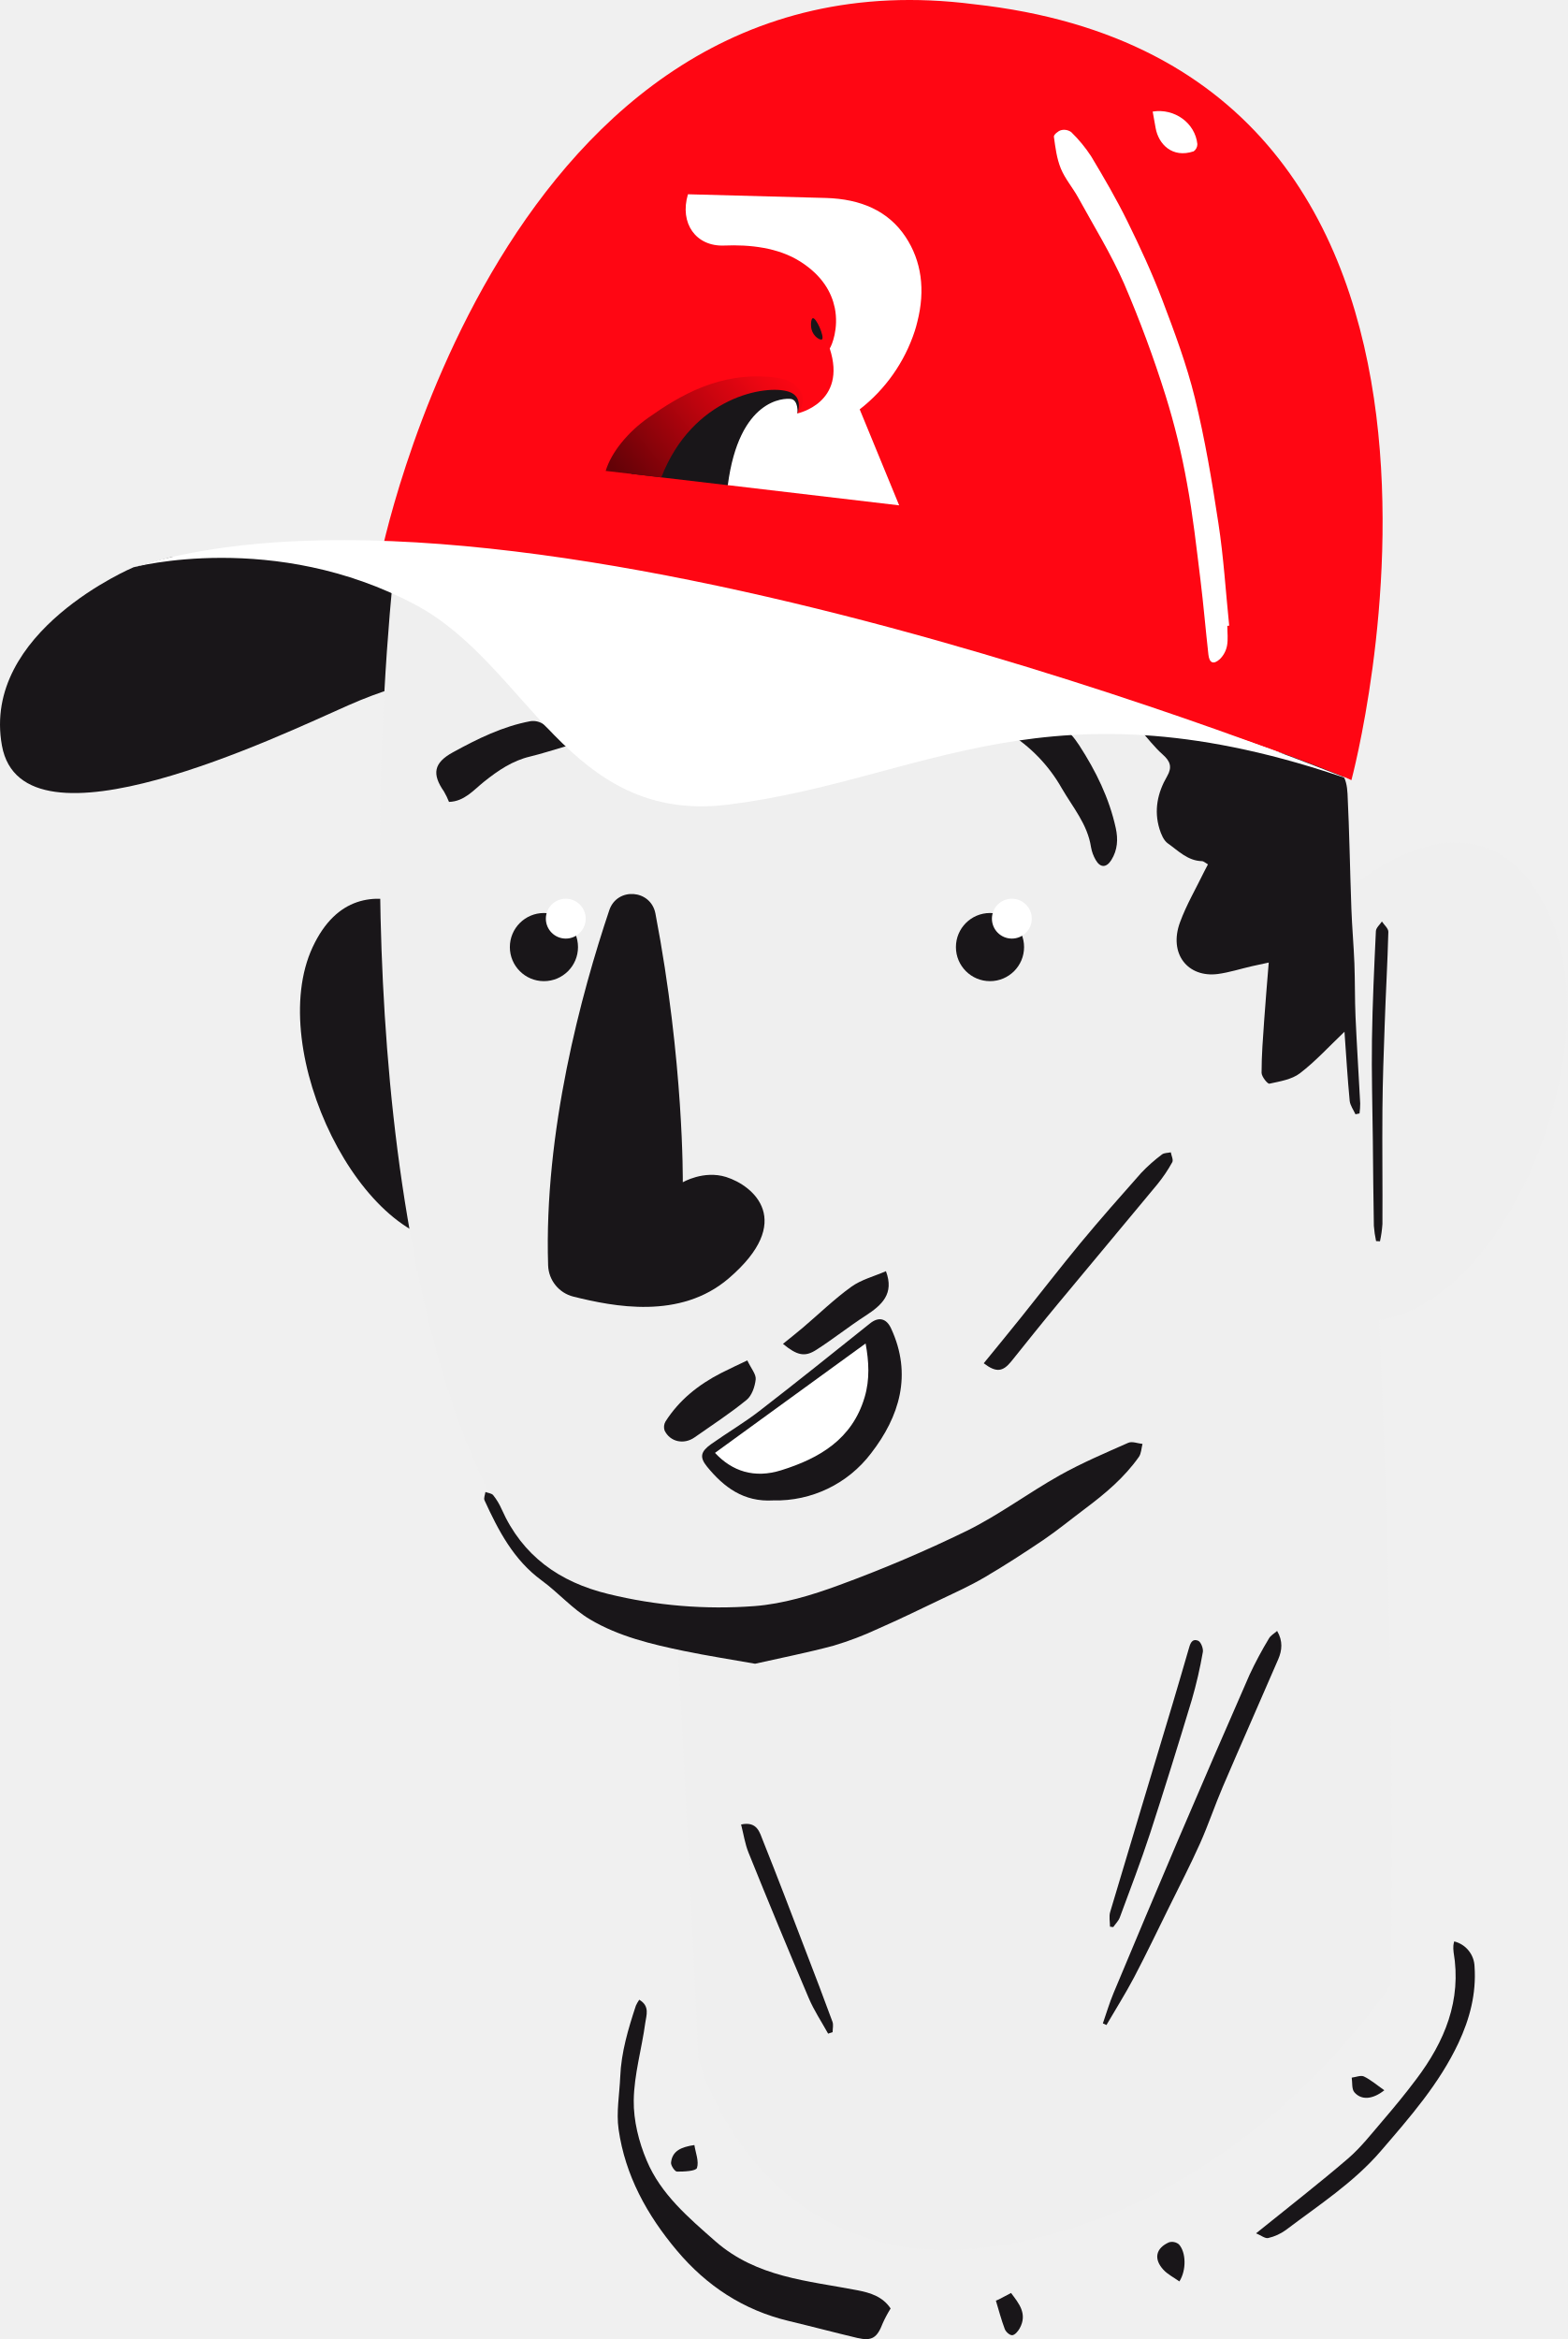
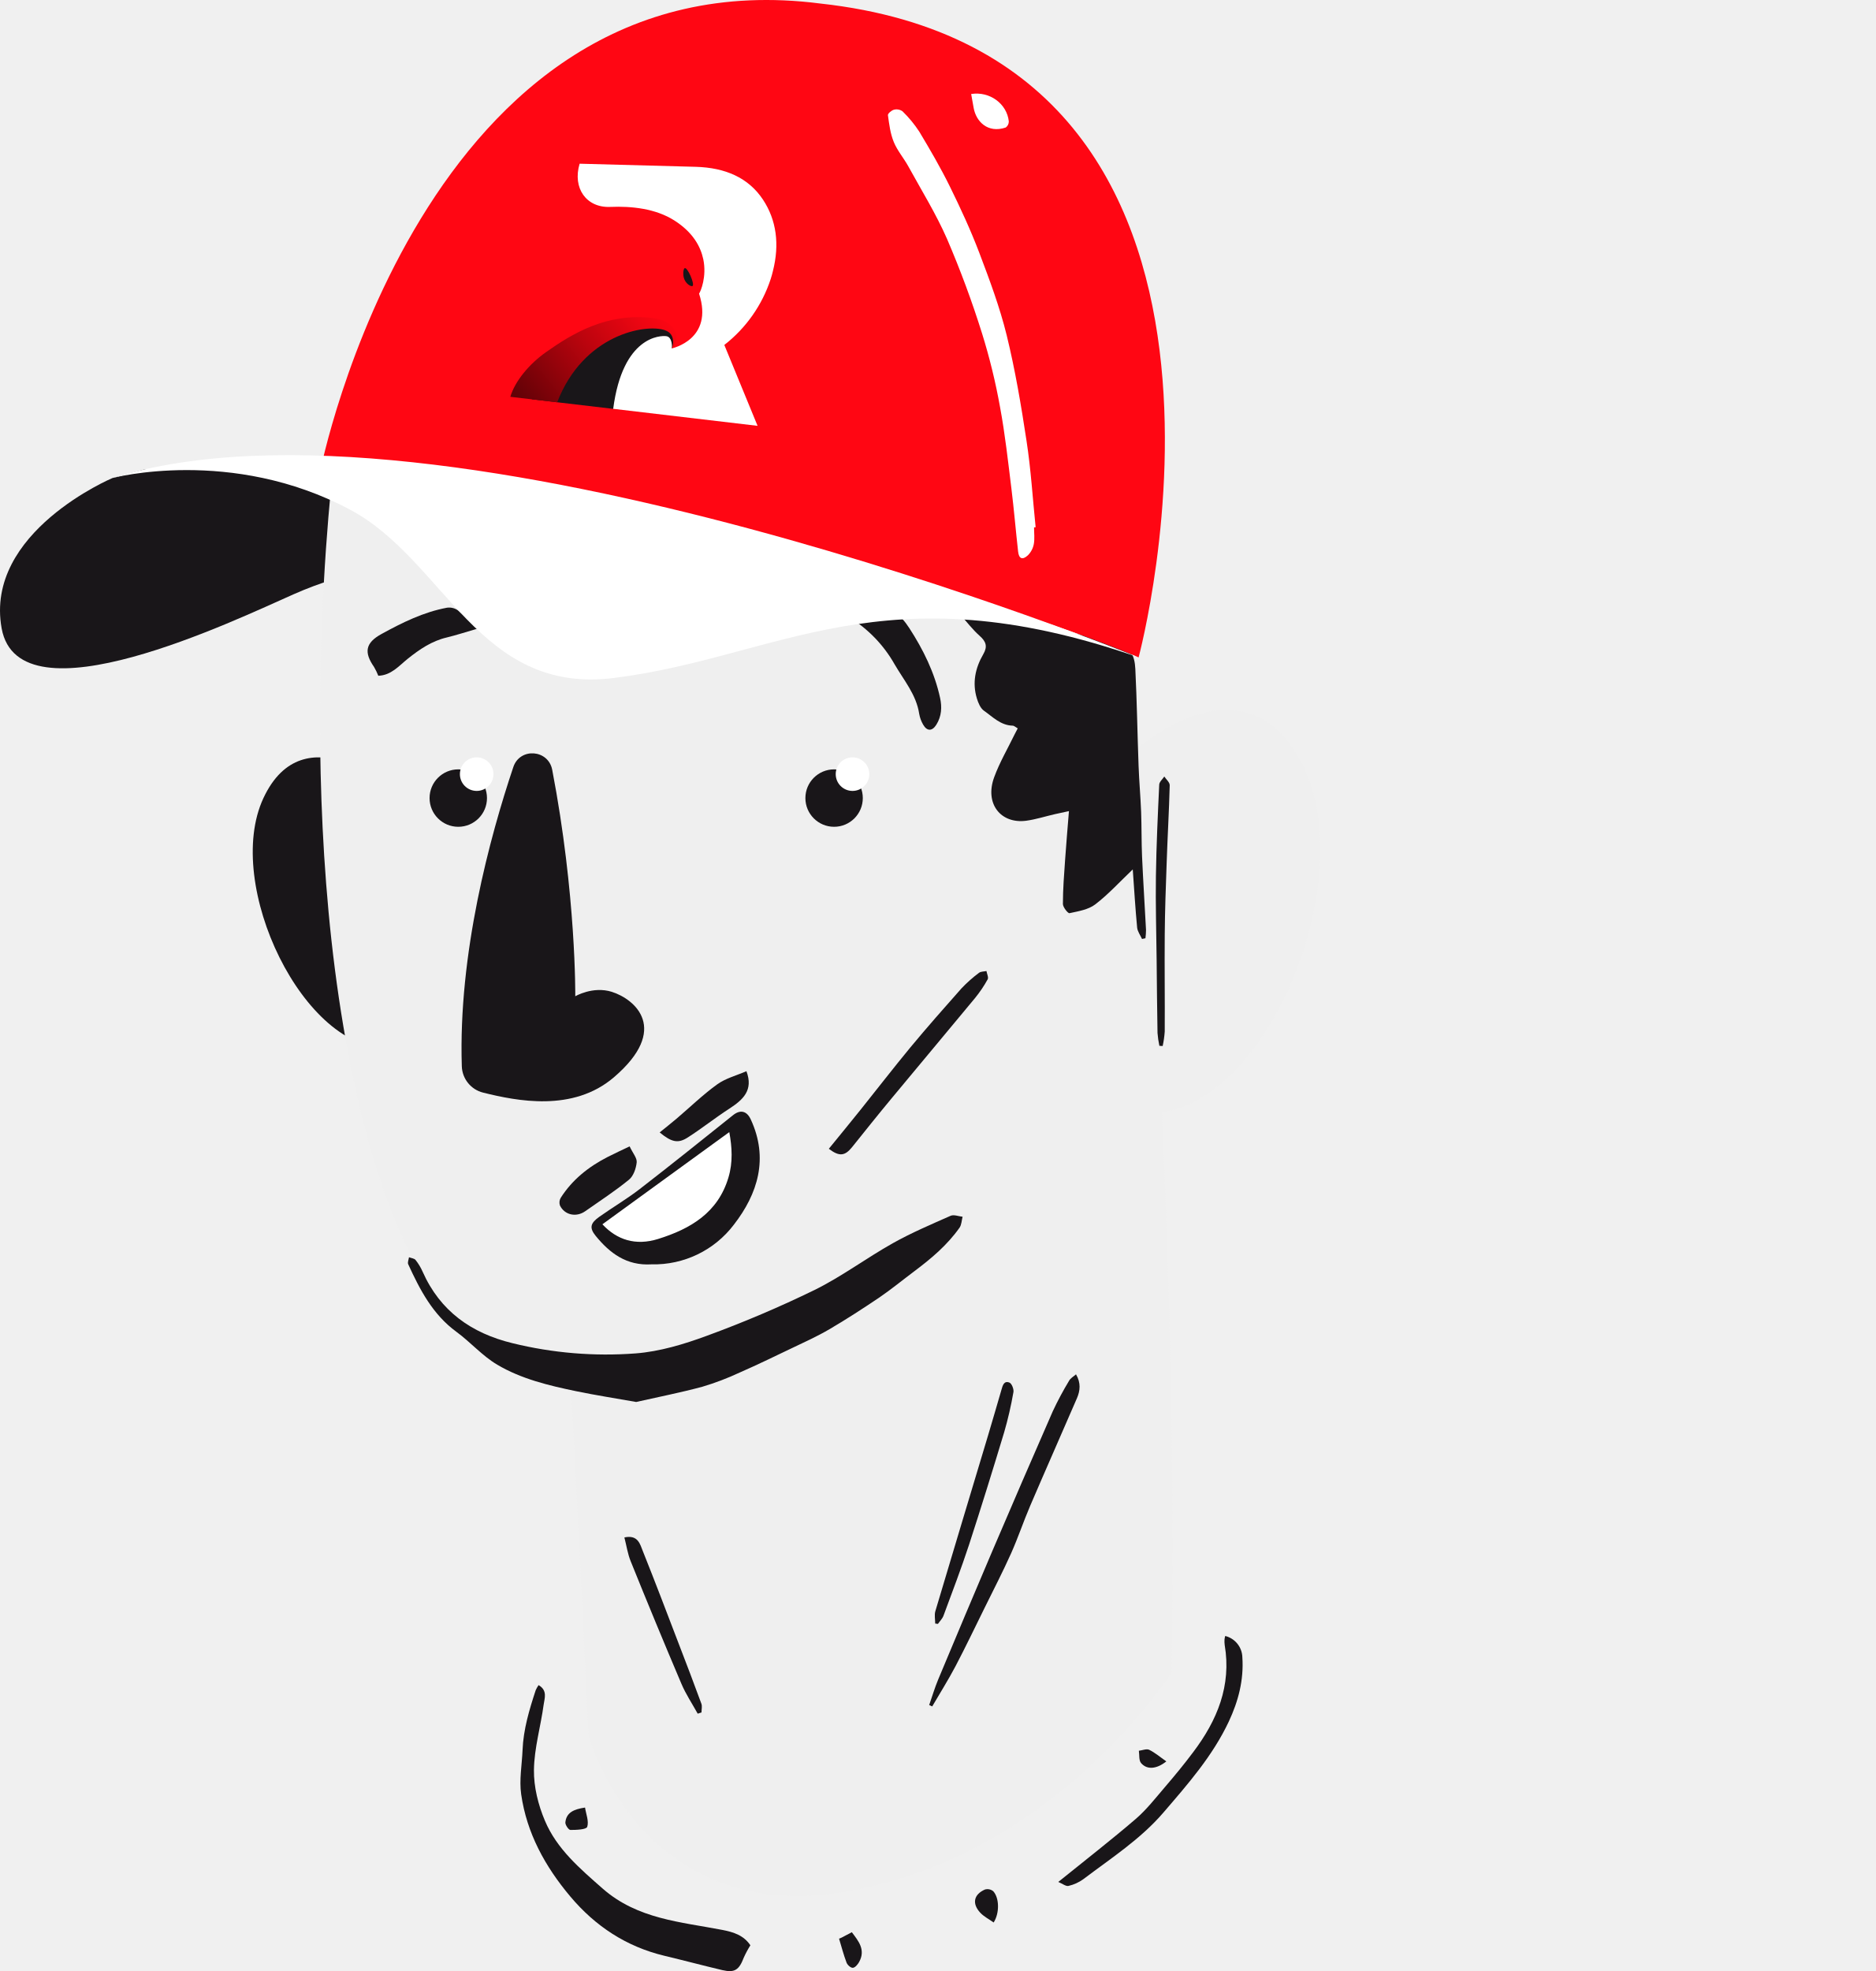
- <svg xmlns="http://www.w3.org/2000/svg" id="f4daeb7f-8ea6-422b-87f5-e6c8502accf7" data-name="Calque 1" viewBox="0 0 601.62 897.93">
+ <svg xmlns="http://www.w3.org/2000/svg" id="f4daeb7f-8ea6-422b-87f5-e6c8502accf7" data-name="Calque 1" viewBox="0 0 854.8 897.93">
  <defs>
    <linearGradient id="b39134ca-a013-4fcf-89e4-7d9dd30853ae" x1="758.99" y1="377.27" x2="807.61" y2="328.64" gradientTransform="matrix(1.03, 0.01, -0.31, 0.88, -426.89, -156.55)" gradientUnits="userSpaceOnUse">
      <stop offset="0" stop-color="#630207" />
      <stop offset="0.09" stop-color="#720208" />
      <stop offset="0.53" stop-color="#be040e" />
      <stop offset="0.84" stop-color="#ed0612" />
      <stop offset="1" stop-color="#ff0613" />
    </linearGradient>
  </defs>
  <path d="M51.29,217.76S-7.23,242.37.75,286.27s106.85-4,133-15.52S171,261.11,171,261.11V234l-56.42-23.5L65.5,213.94Z" fill="#191619" />
  <path d="M179.12,359.93s-40.66-35.88-59.1,3.69,18.91,116,57.18,113.63S179.12,359.93,179.12,359.93Z" fill="#191619" />
  <path d="M592.67,346.79c-22-40.46-58.24-18.61-73.73-6.42-5.51-69-10.4-111.3-10.4-111.3L152.39,208.12s-20.95,162.61,12,298.29,95.77,124.7,95.77,124.7c4,72.83,8,159.62,8,159.62s23.94,87.79,118.72,70.83,147-99.76,147-99.76c1.29-90.3-.9-177.89-4.46-255.09C579.6,499.93,620.31,397.57,592.67,346.79Z" fill="#efefef" />
  <polygon points="274.49 557.77 338.32 510.18 338.32 527.48 333.36 553.39 316.14 565.77 293.52 573.37 284.51 569.38 274.49 557.77" fill="#fff" />
  <path d="M262.13,453.87s.48-45.95-10.51-103.2c-1.79-9.27-14.71-10.19-17.71-1.24-10.69,31.81-25.13,85-23.48,136.34a12.81,12.81,0,0,0,9.72,12c15.34,3.8,40.92,9,59.6-7,25.61-21.95,9.64-35.58-1-38.93C270.13,449.16,262.13,453.87,262.13,453.87Z" fill="#191619" />
  <circle cx="380.07" cy="363.58" r="13.08" fill="#191619" />
  <circle cx="388.46" cy="352.67" r="7.65" fill="#fff" />
  <circle cx="208.82" cy="363.58" r="13.08" fill="#191619" />
  <circle cx="217.21" cy="352.67" r="7.65" fill="#fff" />
  <path d="M520.38,427.77c-.77-1.7-2-3.36-2.22-5.12-.81-8.51-1.32-17-2-26.57-6,5.72-11.14,11.38-17.1,15.94-3.14,2.4-7.69,3.12-11.73,4-.7.15-3-2.73-3-4.2,0-6.7.53-13.39,1-20.08.49-7.13,1.12-14.25,1.75-22.22-2.56.55-4.49.95-6.41,1.39-4.37,1-8.69,2.4-13.11,3-11.52,1.5-19-7.74-14.54-19.85,2.46-6.73,6.15-13,9.3-19.49.41-.85.87-1.69,1.42-2.74-.91-.51-1.6-1.22-2.31-1.24-5.48-.14-9.08-4-13.08-6.81-1.6-1.13-2.59-3.53-3.21-5.55-2.19-7.13-.74-13.92,2.91-20.2,2.05-3.52,1.25-5.79-1.68-8.38-3.2-2.84-5.83-6.33-8.71-9.53l.49-1.15c6.89.75,13.9.9,20.62,2.35,16.67,3.6,33.2,7.82,49.79,11.73,6.51,1.54,8.46,5.45,8.77,11.65.73,14.71.94,29.44,1.48,44.16.25,7,.89,14,1.16,21,.26,6.81.13,13.64.43,20.44.5,11.11,1.22,22.22,1.8,33.33a30.61,30.61,0,0,1-.26,3.81Z" fill="#191619" />
  <path d="M289.88,638.7c-9.45-1.68-18.42-3.06-27.3-4.9-12.47-2.58-25-5.57-36-12.08-6.78-4-12.2-10.29-18.63-15-10.78-7.88-16.6-19.12-21.94-30.76-.38-.84.21-2.12.35-3.19,1,.39,2.43.5,3,1.24a24.18,24.18,0,0,1,3.23,5.37c8,18,22.3,28,40.86,32.52a178.82,178.82,0,0,0,56.21,4.67c10.94-.84,22-4.18,32.35-8a518.08,518.08,0,0,0,49.21-20.92c12.37-6.1,23.56-14.52,35.63-21.29,8.45-4.74,17.44-8.55,26.31-12.48,1.47-.65,3.63.25,5.46.43-.44,1.68-.46,3.66-1.4,5-5.57,7.9-12.87,14.05-20.55,19.8-5.34,4-10.52,8.26-16,12-7.43,5-15,9.93-22.75,14.46-5.63,3.3-11.63,6-17.52,8.81-7.75,3.72-15.49,7.46-23.35,10.91A123.84,123.84,0,0,1,320,631.77C310,634.46,299.8,636.45,289.88,638.7Z" fill="#191619" />
  <path d="M245.41,767.69c4.2,2.43,2.7,6.06,2.32,8.86-1.35,10-4.29,19.82-4.43,29.75-.11,7.74,1.95,16,5,23.17,5.43,12.91,16,21.84,26.41,31,15.84,13.84,35.46,15.08,54.46,18.75,5.17,1,9.76,2.51,12.75,7a46.17,46.17,0,0,0-3,5.6c-2.16,5.67-4.17,7-9.76,5.71-8.8-2.08-17.53-4.41-26.32-6.51-17.4-4.16-31.55-13.45-43-27.07S240,835.12,237.48,817.4c-.93-6.54.35-13.4.63-20.11.38-9.46,3.08-18.42,6-27.31A15.36,15.36,0,0,1,245.41,767.69Z" fill="#191619" />
  <path d="M296.86,576c-11.41.69-19-5.11-25.41-12.95-3-3.69-2.46-5.81,1.66-8.73,6.07-4.3,12.51-8.08,18.39-12.62,14.3-11.05,28.4-22.37,42.52-33.66,3.33-2.66,6.27-1.94,8.06,1.9,8.26,17.76,3.23,33.92-7.69,48A45.7,45.7,0,0,1,296.86,576Zm35.46-60.25-57.83,42c6.58,7.07,15.1,9.91,25.44,6.67,14.71-4.6,27.23-11.93,32-28C334,529.49,333.57,522.6,332.32,515.78Z" fill="#191619" />
  <path d="M490.3,626.11c2.28,3.89,1.91,7.45.42,10.89-7.06,16.34-14.28,32.62-21.3,49-3.07,7.16-5.54,14.59-8.72,21.7-3.68,8.22-7.83,16.23-11.81,24.31-4.46,9-8.81,18.15-13.5,27.08-3.28,6.23-7.06,12.21-10.61,18.3l-1.38-.62c1.36-3.89,2.52-7.87,4.11-11.66Q439.66,736,452,707q13.72-32.12,27.73-64.1A150.21,150.21,0,0,1,487.16,629C487.8,627.85,489.13,627.14,490.3,626.11Z" fill="#191619" />
  <path d="M482.22,857.36c12.58-10.16,24.17-19.15,35.28-28.69,4.93-4.23,9-9.5,13.27-14.47,4.49-5.24,8.89-10.57,13-16.07,10.87-14.42,17.42-30.17,14.28-48.73a12.65,12.65,0,0,1-.08-2.54,9.78,9.78,0,0,1,.31-1.56,10.27,10.27,0,0,1,7.82,9.73c.7,10.33-1.84,20-6.18,29.26-7.36,15.67-18.69,28.55-29.82,41.49-10.4,12.1-23.81,20.75-36.41,30.28a18.63,18.63,0,0,1-6.82,3.11C485.73,859.45,484.17,858.17,482.22,857.36Z" fill="#191619" />
  <path d="M377.67,523.35c4.95-6.07,9.73-11.89,14.44-17.76,7.58-9.46,15-19.07,22.69-28.39,7.57-9.12,15.4-18,23.28-26.89a62.66,62.66,0,0,1,8-7.11c.84-.66,2.26-.57,3.41-.83.22,1.29,1.05,2.91.56,3.79a57,57,0,0,1-5.78,8.55c-12.64,15.29-25.42,30.47-38.07,45.75-6.07,7.31-12,14.74-17.94,22.15C385,526.65,382.44,527,377.67,523.35Z" fill="#191619" />
  <path d="M386.83,281.15c6.81-.66,13.67-2,20.43-1.62,2.51.14,5.33,3.93,7.1,6.65,6.35,9.8,11.5,20.23,14,31.74.92,4.21.71,8.37-1.7,12.23-1.87,3-4.23,3.08-6,0a15,15,0,0,1-1.81-4.94c-1.32-8.76-7-15.3-11.23-22.6A59.33,59.33,0,0,0,386.83,281.15Z" fill="#191619" />
  <path d="M172.38,307.85a29.64,29.64,0,0,0-1.94-4c-4.69-6.74-3.91-11,3.36-15,9.47-5.2,19.14-10,29.9-12a7,7,0,0,1,5,1.23c2.95,2.35,5.52,5.2,8.76,8.35-5.09,1.47-9.47,2.92-13.95,4-6.81,1.61-12.3,5.37-17.67,9.65C181.79,303.33,178.26,307.67,172.38,307.85Z" fill="#191619" />
  <path d="M426.14,739.64c0-1.89-.45-3.91.07-5.64,7.93-26.68,16-53.32,24-80,2.07-6.91,4.07-13.85,6.09-20.77.56-1.91,1.09-4.36,3.65-3.37,1.06.4,2.08,3,1.84,4.33a170.82,170.82,0,0,1-4.23,18.33c-5.17,17.13-10.47,34.22-16,51.22-3.57,10.88-7.67,21.59-11.65,32.34-.5,1.36-1.67,2.49-2.53,3.72Z" fill="#191619" />
  <path d="M286.9,522.26c1.46,3.1,3.42,5.3,3.22,7.27-.29,2.78-1.47,6.24-3.51,7.9-6.34,5.18-13.24,9.66-19.95,14.37-4.12,2.89-9.4,1.75-11.52-2.63a4.23,4.23,0,0,1,.35-3.46c5.27-8.27,12.67-14.15,21.3-18.58C280.24,525.36,283.78,523.76,286.9,522.26Z" fill="#191619" />
  <path d="M284.51,700.41c6.26-1.34,7.16,3.15,8.43,6.29,5.61,14,10.92,28,16.31,42.08,3.5,9.1,7,18.21,10.34,27.36.44,1.18.06,2.67.06,4l-1.73.56c-2.5-4.53-5.42-8.89-7.43-13.63q-11.82-27.81-23.11-55.82C286,707.87,285.48,704.15,284.51,700.41Z" fill="#191619" />
  <path d="M528.29,476.45a43.56,43.56,0,0,1-.85-5.86c-.2-11.09-.29-22.17-.4-33.26-.14-12.74-.52-25.47-.33-38.2.2-13.9.86-27.8,1.51-41.69.06-1.26,1.51-2.46,2.31-3.68.87,1.32,2.51,2.66,2.47,4-.3,11.76-1,23.52-1.39,35.28-.4,11-.79,21.92-.88,32.89-.12,14.66.09,29.33,0,44a45.41,45.41,0,0,1-.94,6.6Z" fill="#191619" />
  <path d="M340.12,488c3.27,8.68-1.54,13-7.78,17.07-6.45,4.15-12.48,9-18.94,13.12-4.39,2.83-7.33,2.23-12.81-2.29,2.63-2.13,5.18-4.14,7.66-6.24,6.17-5.24,12-10.93,18.56-15.66C330.64,491.23,335.55,490,340.12,488Z" fill="#191619" />
  <path d="M452.78,875.83c-2.09-1.5-4.47-2.68-6.15-4.5-3.82-4.15-2.92-8.3,2.2-10.53a4.16,4.16,0,0,1,3.77.8C455.39,864.68,455.5,871.54,452.78,875.83Z" fill="#191619" />
  <path d="M383.51,882.71l4.64-2.45c3,4,6.42,8,3.3,13.61-.62,1.11-1.82,2.53-2.83,2.6s-2.48-1.31-2.88-2.37c-1.35-3.56-2.3-7.26-3.41-10.9Z" fill="#191619" />
  <path d="M266.58,823.47c.45,2.94,1.83,6.24,1,8.78-.43,1.26-5,1.43-7.67,1.42-.81,0-2.42-2.35-2.29-3.47C258.08,825.71,261.52,824.22,266.58,823.47Z" fill="#191619" />
  <path d="M531.46,802.44c-4.54,3.6-8.86,3.87-11.52.75-1.05-1.25-.71-3.69-1-5.59,1.58-.2,3.47-1,4.67-.46C526.26,798.42,528.56,800.42,531.46,802.44Z" fill="#191619" />
  <path d="M145.82,215.1s46.47-236.77,228-213.49c218.81,23.94,145,297.89,145,297.89S390.65,242.37,145.82,215.1Z" fill="#ff0613" />
  <path d="M518.85,299.5s-316.58-129-467.56-81.74c0,0,54.1-14.41,108.19,14.41,43.38,23.12,58.34,84.4,120.16,76.71C355,299.5,402.46,258.87,518.85,299.5Z" fill="#fff" />
  <path d="M471.18,240.27c0,2.54.35,5.15-.11,7.61a9.79,9.79,0,0,1-2.74,5.14c-2.47,2.23-4.05,1.53-4.41-1.73-1.08-9.59-1.88-19.21-3.06-28.77-1.53-12.34-2.88-24.72-5.15-36.93a276.75,276.75,0,0,0-8.24-33.75,449.4,449.4,0,0,0-15.9-42.91c-5-11.43-11.64-22.15-17.67-33.13-2.07-3.77-5-7.13-6.62-11.07s-2.1-8.11-2.68-12.25c-.11-.73,1.64-2.22,2.75-2.5a4.7,4.7,0,0,1,3.9.73A54.61,54.61,0,0,1,418.9,60c4.89,8.15,9.69,16.39,13.89,24.91,4.86,9.87,9.5,19.9,13.41,30.17,4.69,12.36,9.36,24.84,12.51,37.64,3.88,15.85,6.6,32,9.05,48.17,2,13,2.8,26.2,4.14,39.3Z" fill="#fff" />
  <path d="M442.53,42.83c8.43-1.34,16.3,4.42,17.15,12.48a3.36,3.36,0,0,1-1.4,2.78c-8.28,2.78-13.51-2.81-14.61-8.88C443.28,47.08,442.91,45,442.53,42.83Z" fill="#fff" />
  <polygon points="306.19 158.74 306.19 158.74 306.19 158.74 306.19 158.74" fill="#2b1f27" />
  <path d="M330.05,157.15a62.79,62.79,0,0,0,21.13-30.05c.39-1.2.72-2.4,1-3.58,3.13-12.27,1.59-23.35-4.52-32.58C341,80.9,330.43,76.4,317.11,76l-53-1.42h0c-3.32,11.14,3.08,20.14,13.94,19.68,9.73-.41,20.69.75,29.2,6.16s12,11.9,13.23,17.75c1.61,7.91-1.17,14.51-1.94,15.6,6.83,20.91-12.39,24.94-12.39,24.94h0a6,6,0,0,0-3-6.84l-9.34.85-13.55,9.11-3.85,14.65,2.9,9.75L345.2,194Z" fill="#fff" />
  <path d="M312,122.16c-.64.26-.86,2.67-.42,4.35.71,2.71,3.33,4.26,4,3.77C316.65,129.43,313.28,121.65,312,122.16Z" fill="#191619" />
  <path d="M279.41,186.27c4.33-33.28,21.64-33.46,24.19-33.12,3,.39,2.58,5.6,2.58,5.6h0s3.86-5.79-2.45-10.92c-2.14-1.74-5-.47-8-.68-5.89-.41-17.87,2-34.09,9.69l-19.3,25.06Z" fill="#191619" />
  <path d="M253.89,183.27c12-31,40.24-35.82,49-32.87,5.78,1.94,3.26,8.35,3.26,8.35s5.31-5.89-1-11c-2.14-1.74-4.73-2.5-7.92-2.88-20.8-2.42-36.44,7.1-48.43,15.55-7.55,5.33-14.09,13.07-16.27,20.36Z" fill="url(#b39134ca-a013-4fcf-89e4-7d9dd30853ae)" />
</svg>
